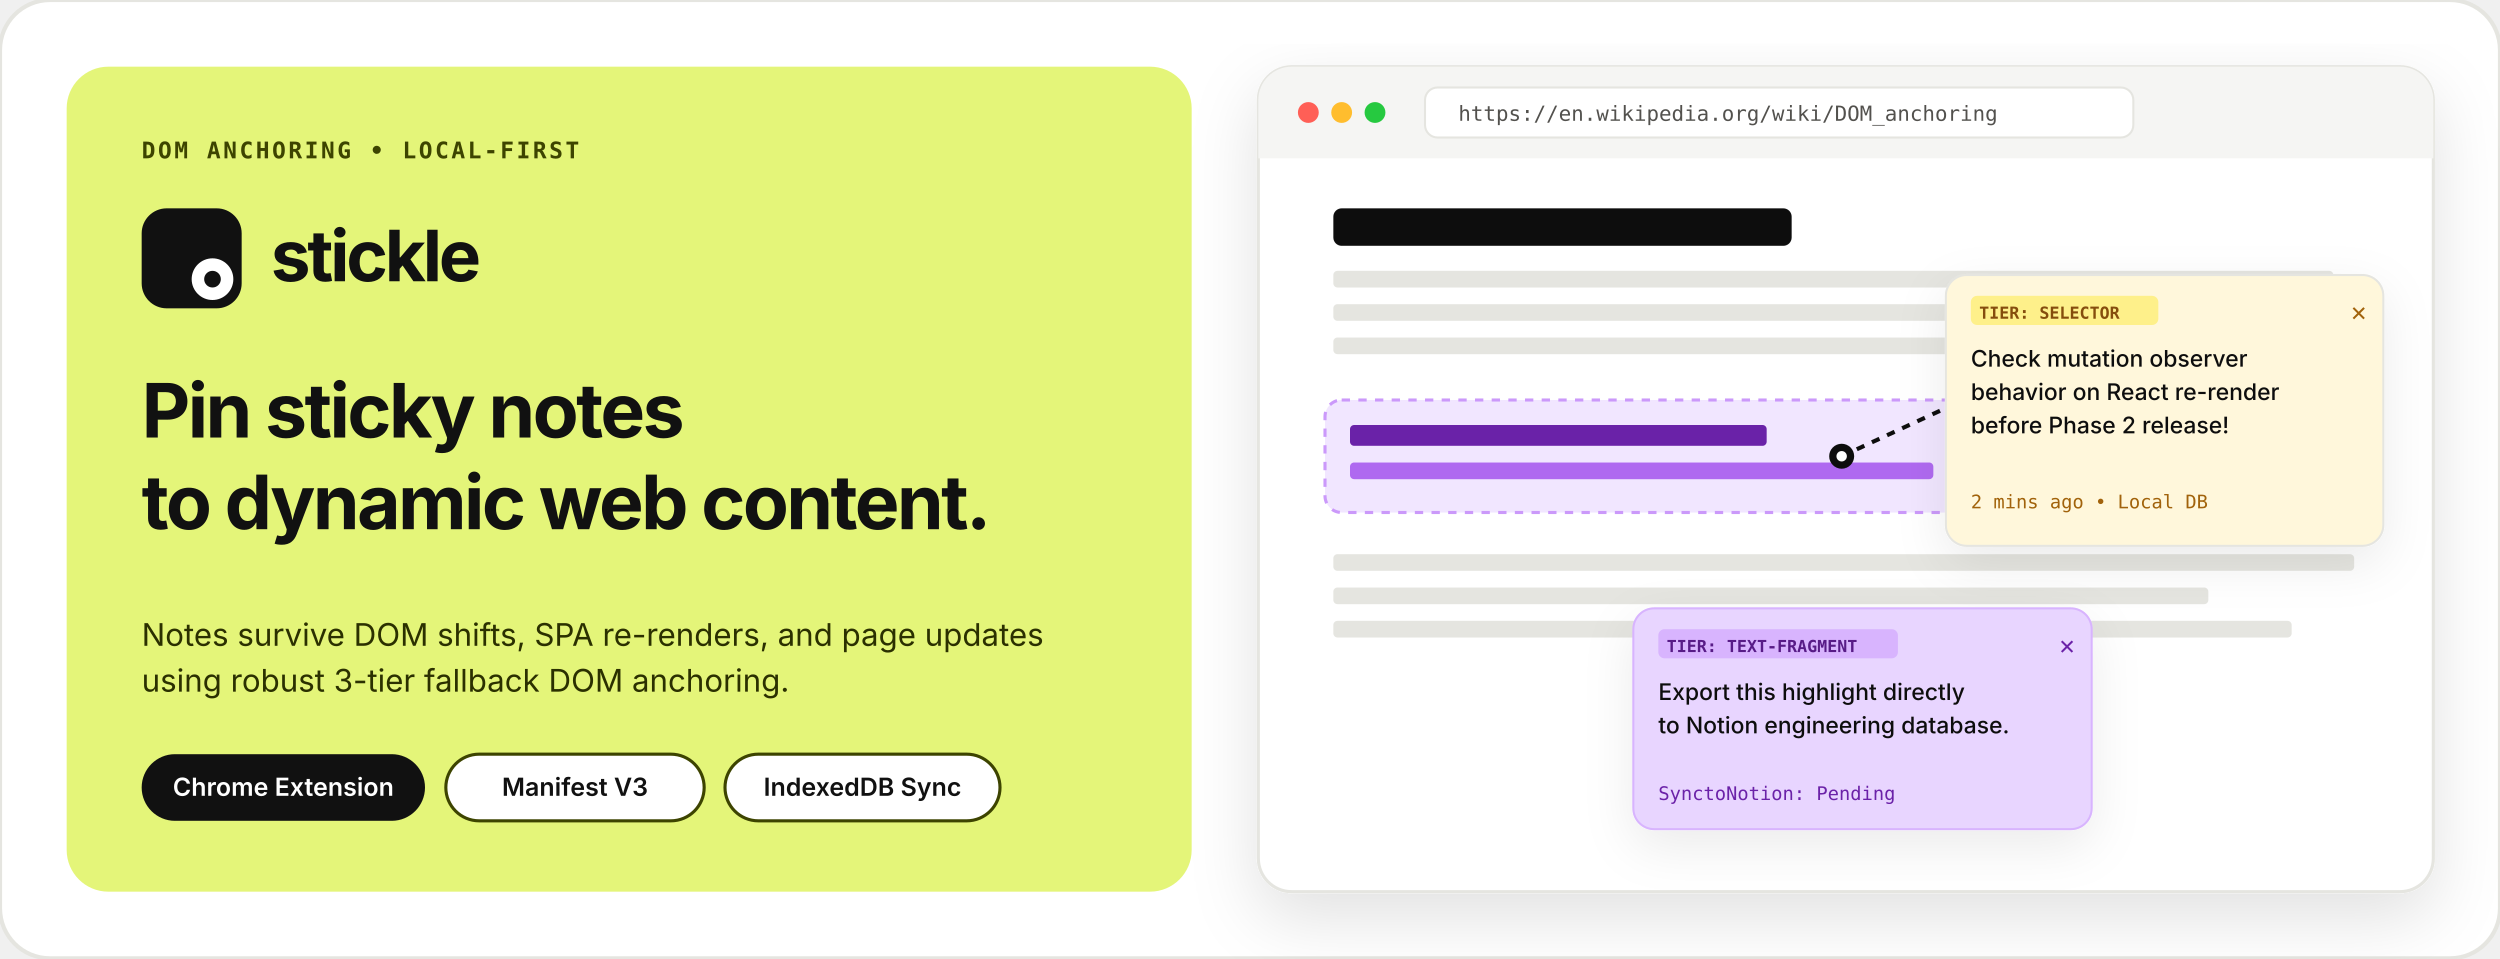
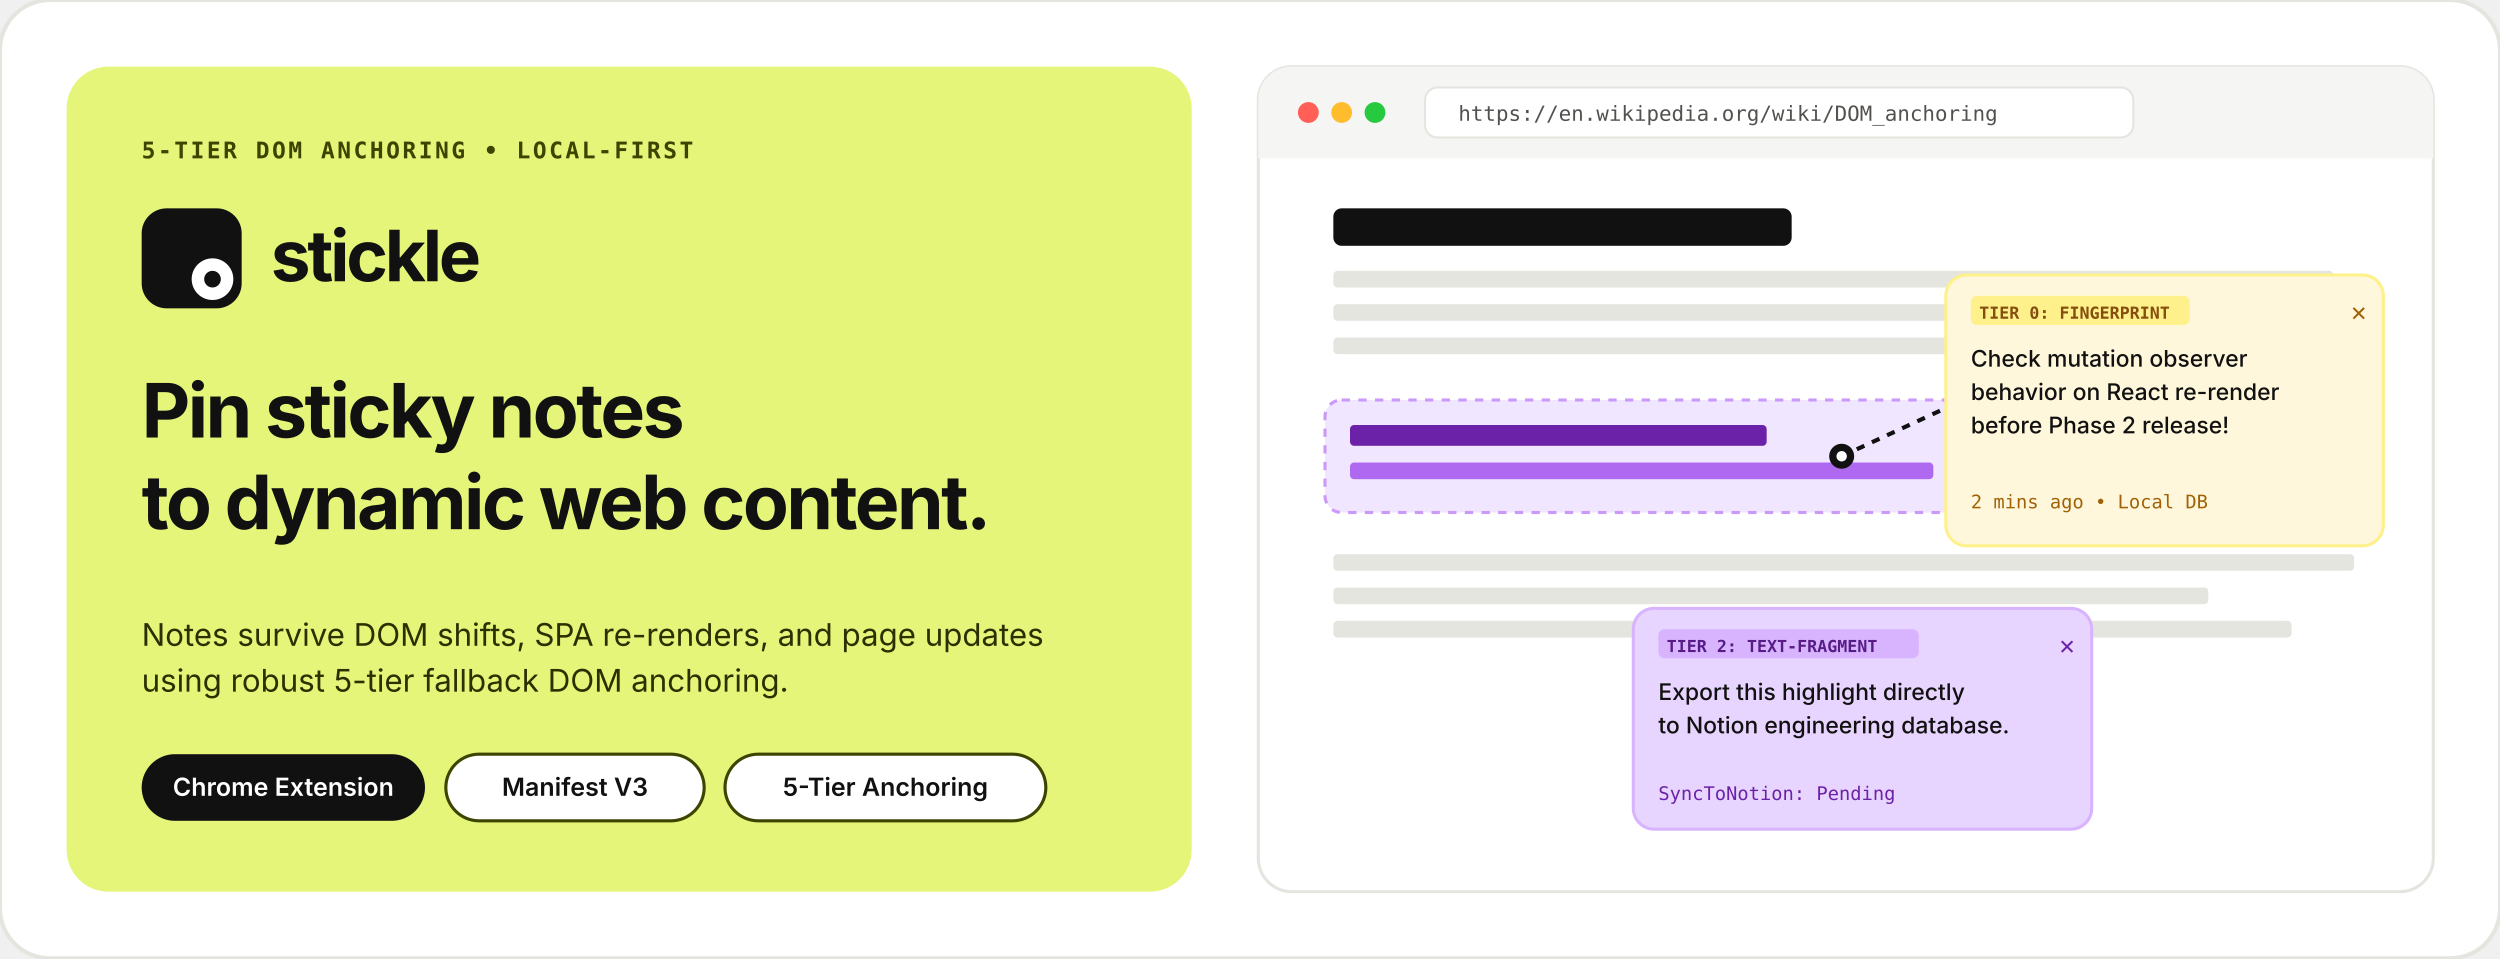
<svg xmlns="http://www.w3.org/2000/svg" width="1200" height="460" viewBox="0 0 1200 460" fill="none">
-   <defs>
-     <filter id="card-shadow" x="-5%" y="-5%" width="110%" height="120%" filterUnits="userSpaceOnUse">
-       <feDropShadow dx="0" dy="12" stdDeviation="16" flood-color="#000000" flood-opacity="0.12" />
-     </filter>
-     <filter id="bubble-shadow" x="-10%" y="-10%" width="120%" height="130%" filterUnits="userSpaceOnUse">
-       <feDropShadow dx="0" dy="8" stdDeviation="12" flood-color="#000000" flood-opacity="0.08" />
-     </filter>
-   </defs>
  <rect width="1200" height="460" rx="24" fill="#FFFFFF" stroke="#E5E5E0" stroke-width="2" />
  <rect x="32" y="32" width="540" height="396" rx="20" fill="#E4F579" />
-   <text x="68" y="76" font-family="JetBrains Mono, SF Mono, Menlo, monospace" font-size="11" font-weight="600" letter-spacing="1.2" fill="#3D4400" text-transform="uppercase">DOM ANCHORING • LOCAL-FIRST</text>
+   <text x="68" y="76" font-family="JetBrains Mono, SF Mono, Menlo, monospace" font-size="11" font-weight="600" letter-spacing="1.2" fill="#3D4400">5-TIER DOM ANCHORING • LOCAL-FIRST</text>
  <g transform="translate(68, 100)">
    <rect width="48" height="48" rx="12" fill="#111111" />
    <circle cx="34" cy="34" r="10" fill="#FFFFFF" />
    <circle cx="34" cy="34" r="4" fill="#111111" />
    <text x="62" y="35" font-family="Inter, SF Pro Display, system-ui, sans-serif" font-size="34" font-weight="700" letter-spacing="-1.5" fill="#111111">stickle</text>
  </g>
  <text x="68" y="210" font-family="Inter, SF Pro Display, system-ui, sans-serif" font-size="36" font-weight="700" letter-spacing="-1.2" fill="#111111">
    <tspan x="68" dy="0">Pin sticky notes</tspan>
    <tspan x="68" dy="44">to dynamic web content.</tspan>
  </text>
-   <text x="68" y="310" font-family="Inter, SF Pro Display, system-ui, sans-serif" font-size="15" font-weight="400" fill="#2B3000" width="460">
+   <text x="68" y="310" font-family="Inter, SF Pro Display, system-ui, sans-serif" font-size="15" font-weight="400" fill="#2B3000">
    <tspan x="68" dy="0">Notes survive DOM shifts, SPA re-renders, and page updates</tspan>
-     <tspan x="68" dy="22">using robust 3-tier fallback DOM anchoring.</tspan>
+     <tspan x="68" dy="22">using robust 5-tier fallback DOM anchoring.</tspan>
  </text>
  <g transform="translate(68, 362)">
    <rect x="0" y="0" width="136" height="32" rx="16" fill="#111111" />
    <text x="68" y="20" font-family="Inter, SF Pro Display, sans-serif" font-size="12" font-weight="600" fill="#FFFFFF" text-anchor="middle">Chrome Extension</text>
    <rect x="146" y="0" width="124" height="32" rx="16" fill="#FFFFFF" stroke="#3D4400" stroke-width="1.5" />
    <text x="208" y="20" font-family="Inter, SF Pro Display, sans-serif" font-size="12" font-weight="600" fill="#111111" text-anchor="middle">Manifest V3</text>
-     <rect x="280" y="0" width="132" height="32" rx="16" fill="#FFFFFF" stroke="#3D4400" stroke-width="1.5" />
-     <text x="346" y="20" font-family="Inter, SF Pro Display, sans-serif" font-size="12" font-weight="600" fill="#111111" text-anchor="middle">IndexedDB Sync</text>
+     <rect x="280" y="0" width="154" height="32" rx="16" fill="#FFFFFF" stroke="#3D4400" stroke-width="1.5" />
+     <text x="357" y="20" font-family="Inter, SF Pro Display, sans-serif" font-size="12" font-weight="600" fill="#111111" text-anchor="middle">5-Tier Anchoring</text>
  </g>
-   <g transform="translate(604, 32)" filter="url(#card-shadow)">
+   <g transform="translate(604, 32)">
    <rect width="564" height="396" rx="16" fill="#FFFFFF" stroke="#E5E5E0" stroke-width="1.5" />
    <path d="M0 16C0 7.163 7.163 0 16 0H548C556.837 0 564 7.163 564 16V44H0V16Z" fill="#F5F5F3" />
    <circle cx="24" cy="22" r="5" fill="#FF5F56" />
    <circle cx="40" cy="22" r="5" fill="#FFBD2E" />
    <circle cx="56" cy="22" r="5" fill="#27C93F" />
    <rect x="80" y="10" width="340" height="24" rx="6" fill="#FFFFFF" stroke="#E5E5E0" />
    <text x="96" y="26" font-family="JetBrains Mono, monospace" font-size="10" fill="#52514E">https://en.wikipedia.org/wiki/DOM_anchoring</text>
    <rect x="36" y="68" width="220" height="18" rx="4" fill="#111111" />
    <rect x="36" y="98" width="480" height="8" rx="2" fill="#E5E5E0" />
    <rect x="36" y="114" width="440" height="8" rx="2" fill="#E5E5E0" />
    <rect x="36" y="130" width="380" height="8" rx="2" fill="#E5E5E0" />
    <rect x="32" y="160" width="320" height="54" rx="8" fill="#E8D5FF" opacity="0.6" stroke="#A855F7" stroke-width="1.5" stroke-dasharray="4 4" />
    <rect x="44" y="172" width="200" height="10" rx="2" fill="#6B21A8" />
    <rect x="44" y="190" width="280" height="8" rx="2" fill="#9333EA" opacity="0.7" />
    <rect x="36" y="234" width="490" height="8" rx="2" fill="#E5E5E0" />
    <rect x="36" y="250" width="420" height="8" rx="2" fill="#E5E5E0" />
    <rect x="36" y="266" width="460" height="8" rx="2" fill="#E5E5E0" />
    <line x1="280" y1="187" x2="360" y2="150" stroke="#111111" stroke-width="2" stroke-dasharray="4 4" />
    <circle cx="280" cy="187" r="6" fill="#111111" />
    <circle cx="280" cy="187" r="2.5" fill="#FFFFFF" />
-     <g transform="translate(330, 100)" filter="url(#bubble-shadow)">
-       <rect width="210" height="130" rx="10" fill="#FFF7DB" stroke="#E5E5E0" stroke-width="1" />
-       <rect x="12" y="10" width="90" height="14" rx="3" fill="#FEF08A" />
-       <text x="16" y="21" font-family="JetBrains Mono, monospace" font-size="8" font-weight="700" fill="#854D0E">TIER: SELECTOR</text>
-       <text x="194" y="22" font-family="sans-serif" font-size="10" fill="#A16207" cursor="pointer">✕</text>
+     <g transform="translate(330, 100)">
+       <rect width="210" height="130" rx="10" fill="#FFF7DB" stroke="#FEF08A" stroke-width="1.5" />
+       <rect x="12" y="10" width="105" height="14" rx="3" fill="#FEF08A" />
+       <text x="16" y="21" font-family="JetBrains Mono, monospace" font-size="8" font-weight="700" fill="#854D0E">TIER 0: FINGERPRINT</text>
+       <text x="194" y="22" font-family="sans-serif" font-size="10" fill="#A16207">✕</text>
      <text x="12" y="44" font-family="Inter, sans-serif" font-size="11" font-weight="500" fill="#111111">
        <tspan x="12" dy="0">Check mutation observer</tspan>
        <tspan x="12" dy="16">behavior on React re-render</tspan>
        <tspan x="12" dy="16">before Phase 2 release!</tspan>
      </text>
      <text x="12" y="112" font-family="JetBrains Mono, monospace" font-size="9" fill="#A16207">2 mins ago • Local DB</text>
    </g>
-     <g transform="translate(180, 260)" filter="url(#bubble-shadow)">
-       <rect width="220" height="106" rx="10" fill="#E8D5FF" stroke="#D8B4FE" stroke-width="1" />
-       <rect x="12" y="10" width="115" height="14" rx="3" fill="#D8B4FE" />
-       <text x="16" y="21" font-family="JetBrains Mono, monospace" font-size="8" font-weight="700" fill="#581C87">TIER: TEXT-FRAGMENT</text>
+     <g transform="translate(180, 260)">
+       <rect width="220" height="106" rx="10" fill="#E8D5FF" stroke="#D8B4FE" stroke-width="1.5" />
+       <rect x="12" y="10" width="125" height="14" rx="3" fill="#D8B4FE" />
+       <text x="16" y="21" font-family="JetBrains Mono, monospace" font-size="8" font-weight="700" fill="#581C87">TIER 2: TEXT-FRAGMENT</text>
      <text x="204" y="22" font-family="sans-serif" font-size="10" fill="#6B21A8">✕</text>
      <text x="12" y="44" font-family="Inter, sans-serif" font-size="11" font-weight="500" fill="#111111">
        <tspan x="12" dy="0">Export this highlight directly</tspan>
        <tspan x="12" dy="16">to Notion engineering database.</tspan>
      </text>
-       <text x="12" y="92" font-family="JetBrains Mono, monospace" font-size="9" fill="#6B21A8">SynctoNotion: Pending</text>
+       <text x="12" y="92" font-family="JetBrains Mono, monospace" font-size="9" fill="#6B21A8">SyncToNotion: Pending</text>
    </g>
  </g>
</svg>
